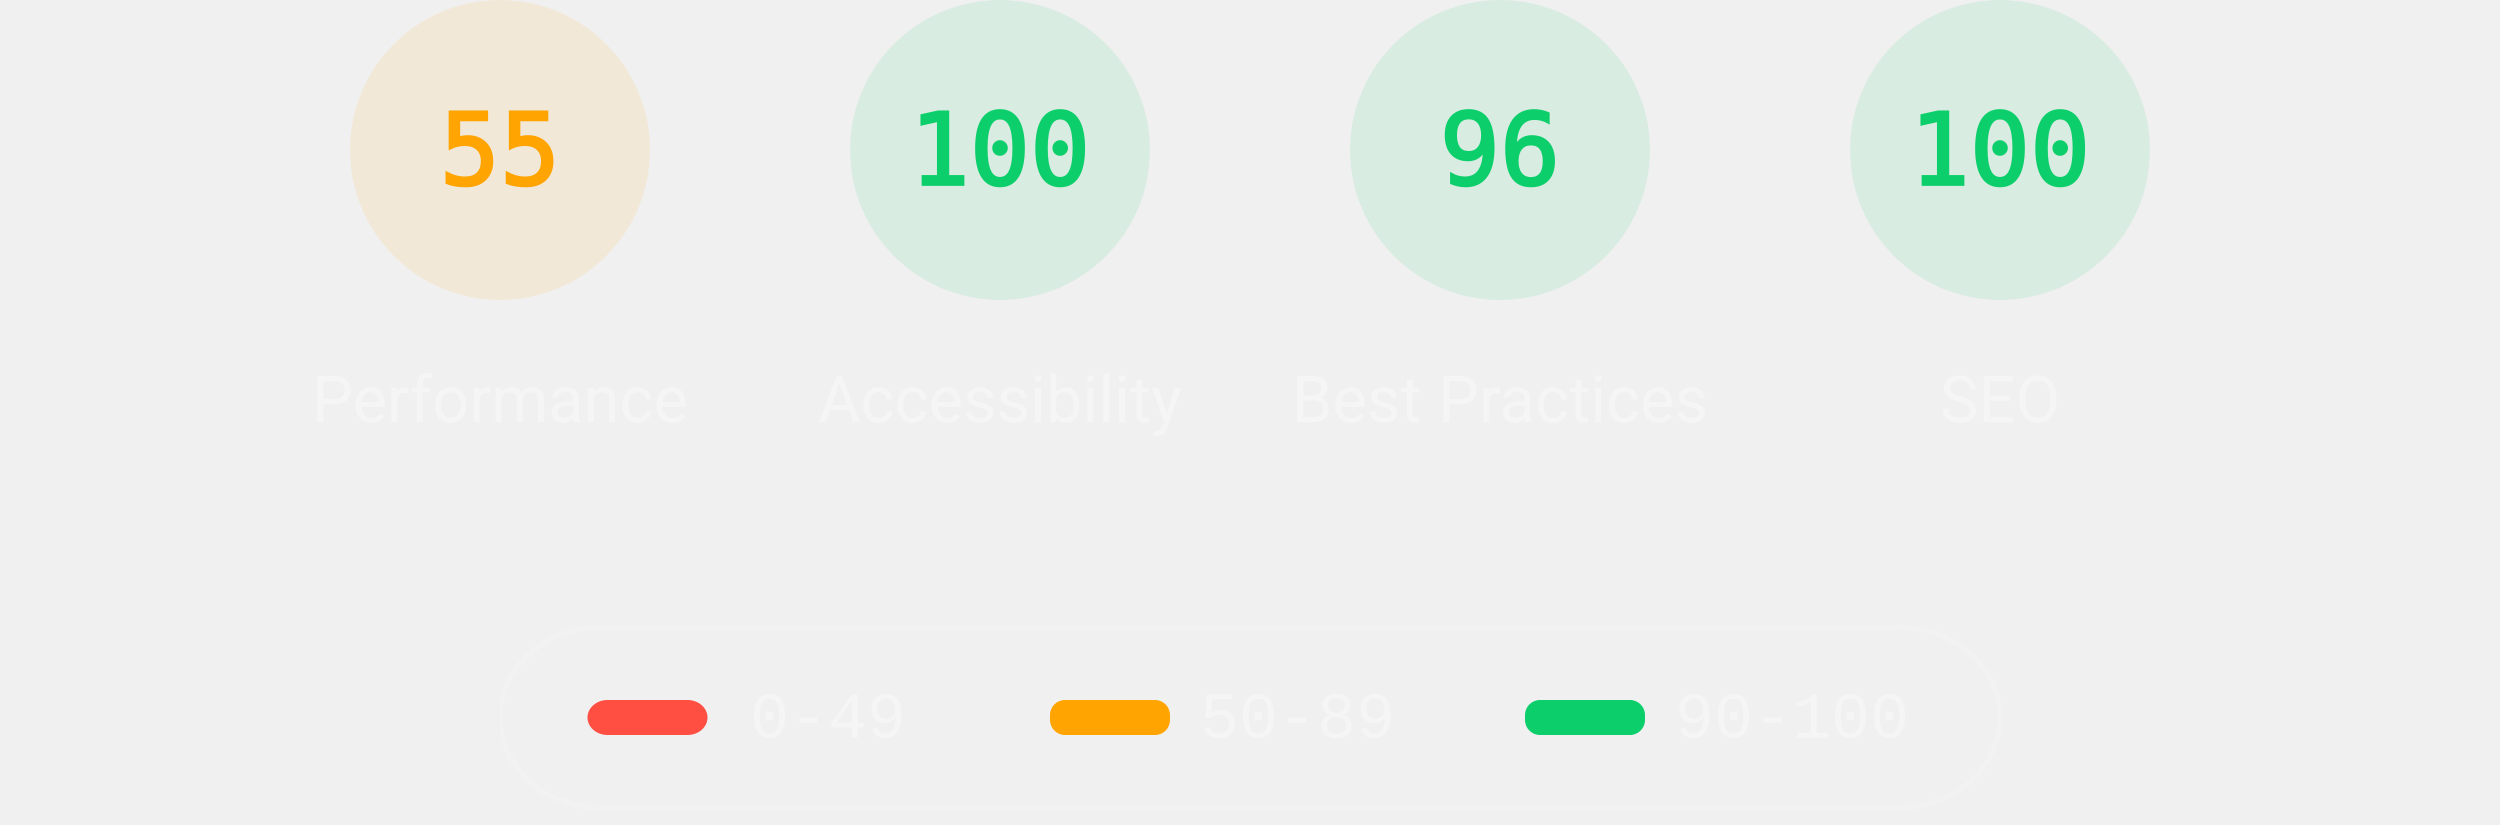
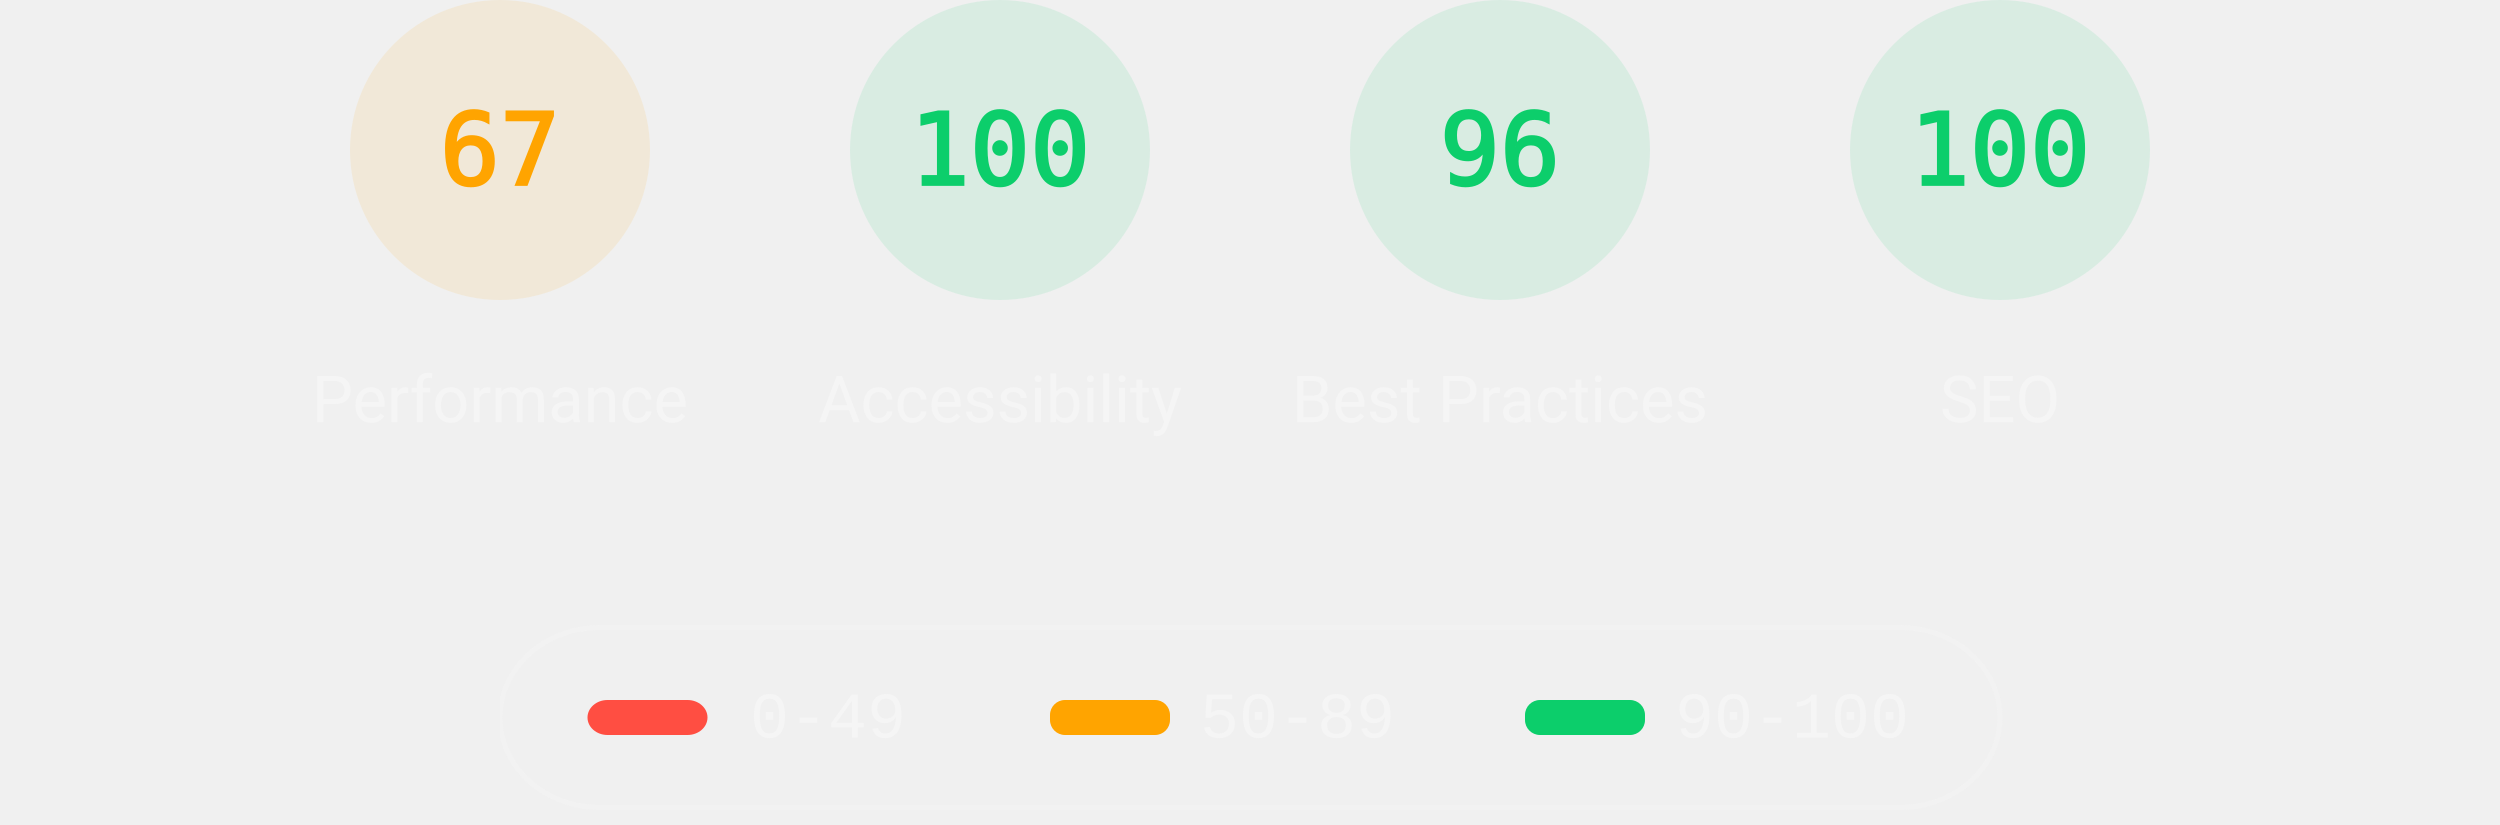
<svg xmlns="http://www.w3.org/2000/svg" class="theme--dark" fill="none" width="1000" height="330">
  <style>
			.gauge-base {
				opacity: 0.1
			}

			.gauge-arc {
				fill: none;
				animation-delay: 250ms;
				stroke-linecap: round;
				transform: rotate(-90deg);
				transform-origin: 100px 60px;
				animation: load-gauge 1s ease forwards
			}

			.guage-text {
				font-size: 40px;
				font-family: monospace;
				text-align: center
			}

			.guage-red {
				color: #ff4e42;
				fill: #ff4e42;
				stroke: #ff4e42
			}
			.guage-orange {
				color: #ffa400;
				fill: #ffa400;
				stroke: #ffa400
			}
			.guage-green {
				color: #0cce6b;
				fill: #0cce6b;
				stroke: #0cce6b
			}
			.theme--agnostic .guage-undefined {
				color: #5c5c5c;
				fill: #5c5c5c;
				stroke: #5c5c5c
			}
			.theme--light .guage-undefined {
				color: #1e1e1e;
				fill: #1e1e1e;
				stroke: #1e1e1e
			}
			.theme--dark .guage-undefined {
				color: #f5f5f5;
				fill: #f5f5f5;
				stroke: #f5f5f5
			}

			.guage-title {
				stroke: none;
				font-size: 26px;
				line-height: 26px;
				font-family: Roboto, Halvetica, Arial, sans-serif
			}
			.metric.guage-title {
				font-family: 'Courier New', Courier, monospace
			}
			.theme--agnostic .guage-title {
				color: #737373;
				fill: #737373
			}
			.theme--light .guage-title {
				color: #212121;
				fill: #212121
			}
			.theme--dark .guage-title {
				color: #f5f5f5;
				fill: #f5f5f5
			}

			@keyframes load-gauge {
				from {
					stroke-dasharray: 0 352.858
				}
			}
			.lh-gauge--pwa__disc {
				fill: #e0e0e0
			}
			.lh-gauge--pwa__logo {
				position: relative;
				fill: #b0b0b0
			}
			.lh-gauge--pwa__invisible {
				display: none
			}
			.lh-gauge--pwa__visible {
				display: inline
			}
			.guage-invisible {
				display: none
			}
			.lh-gauge--pwa__logo--primary-color {
				fill: #304ffe
			}
			.theme--agnostic .lh-gauge--pwa__logo--secondary-color {
				fill: #787878
			}
			.theme--light .lh-gauge--pwa__logo--secondary-color {
				fill: #3d3d3d
			}
			.theme--dark .lh-gauge--pwa__logo--secondary-color {
				fill: #d8b6b6
			}
			.theme--light #svg_2 {
				stroke: #00000022
			}
			.theme--agnostic #svg_2 {
				stroke: #616161
			}
			.theme--light #svg_2 {
				stroke: #00000022
			}
			.theme--dark #svg_2 {
				stroke: #f5f5f566
			}
		</style>
  <svg class="guage-div guage-perf guage-orange" viewBox="0 0 200 200" width="200" height="200" x="100" y="0">
    <circle class="gauge-base" r="56" cx="100" cy="60" stroke-width="8" />
-     <circle class="gauge-arc guage-arc-1" r="56" cx="100" cy="60" stroke-width="8" style="stroke-dasharray: 193.522, 351.858;" />
-     <text class="guage-text" x="100px" y="60px" alignment-baseline="central" dominant-baseline="central" text-anchor="middle">55</text>
+     <circle class="gauge-arc guage-arc-1" r="56" cx="100" cy="60" stroke-width="8" style="stroke-dasharray: 235.745, 351.858;" />
+     <text class="guage-text" x="100px" y="60px" alignment-baseline="central" dominant-baseline="central" text-anchor="middle">67</text>
    <text class="guage-title" x="100px" y="160px" alignment-baseline="central" dominant-baseline="central" text-anchor="middle">Performance</text>
  </svg>
  <svg class="guage-div guage-acc guage-green" viewBox="0 0 200 200" width="200" height="200" x="300" y="0">
    <circle class="gauge-base" r="56" cx="100" cy="60" stroke-width="8" />
    <circle class="gauge-arc guage-arc-2" r="56" cx="100" cy="60" stroke-width="8" style="stroke-dasharray: 351.858, 351.858;" />
    <text class="guage-text" x="100px" y="60px" alignment-baseline="central" dominant-baseline="central" text-anchor="middle">100</text>
    <text class="guage-title" x="100px" y="160px" alignment-baseline="central" dominant-baseline="central" text-anchor="middle">Accessibility</text>
  </svg>
  <svg class="guage-div guage-best guage-green" viewBox="0 0 200 200" width="200" height="200" x="500" y="0">
    <circle class="gauge-base" r="56" cx="100" cy="60" stroke-width="8" />
    <circle class="gauge-arc guage-arc-3" r="56" cx="100" cy="60" stroke-width="8" style="stroke-dasharray: 337.784, 351.858;" />
    <text class="guage-text" x="100px" y="60px" alignment-baseline="central" dominant-baseline="central" text-anchor="middle">96</text>
    <text class="guage-title" x="100px" y="160px" alignment-baseline="central" dominant-baseline="central" text-anchor="middle">Best Practices</text>
  </svg>
  <svg class="guage-div guage-seo guage-green" viewBox="0 0 200 200" width="200" height="200" x="700" y="0">
    <circle class="gauge-base" r="56" cx="100" cy="60" stroke-width="8" />
    <circle class="gauge-arc guage-arc-4" r="56" cx="100" cy="60" stroke-width="8" style="stroke-dasharray: 351.858, 351.858;" />
    <text class="guage-text" x="100px" y="60px" alignment-baseline="central" dominant-baseline="central" text-anchor="middle">100</text>
    <text class="guage-title" x="100px" y="160px" alignment-baseline="central" dominant-baseline="central" text-anchor="middle">SEO</text>
  </svg>
  <svg class="guage-div guage-pwa guage-invisible" viewBox="0 0 200 200" width="200" height="200" x="900" y="0">
    <svg viewBox="0 0 60 60" width="112" height="112" x="44" y="4">
      <defs>
        <linearGradient id="lh-gauge--pwa__check-circle__gradient-0" x1="50%" y1="0%" x2="50%" y2="100%">
          <stop stop-color="#00C852" offset="0%" />
          <stop stop-color="#009688" offset="100%" />
        </linearGradient>
        <linearGradient id="lh-gauge--pwa__installable__shadow-gradient-0" x1="76.056%" x2="24.111%" y1="82.995%" y2="24.735%">
          <stop stop-color="#A5D6A7" offset="0%" />
          <stop stop-color="#80CBC4" offset="100%" />
        </linearGradient>
        <linearGradient id="lh-gauge--pwa__fast-reliable__shadow-gradient-0" x1="76.056%" y1="82.995%" x2="25.678%" y2="26.493%">
          <stop stop-color="#64B5F6" offset="0%" />
          <stop stop-color="#2979FF" offset="100%" />
        </linearGradient>
        <g id="lh-gauge--pwa__fast-reliable-badge-0">
          <circle fill="#FFFFFF" cx="10" cy="10" r="10" />
          <path fill="#304FFE" d="M10 3.58l5.25 2.34v3.5c0 3.23-2.24 6.26-5.25 7-3.01-.74-5.25-3.77-5.25-7v-3.5L10 3.58zm-.47 10.74l2.76-4.83.03-.07c.04-.08 0-.24-.22-.24h-1.64l.47-3.26h-.47l-2.7 4.77c-.02.01.05-.1-.04.05-.09.16-.1.31.18.31h1.63l-.47 3.27h.47z" />
        </g>
        <g id="lh-gauge--pwa__installable-badge-0">
          <circle fill="#FFFFFF" cx="10" cy="10" r="10" />
          <path fill="#009688" d="M10 4.167A5.835 5.835 0 0 0 4.167 10 5.835 5.835 0 0 0 10 15.833 5.835 5.835 0 0 0 15.833 10 5.835 5.835 0 0 0 10 4.167zm2.917 6.416h-2.334v2.334H9.417v-2.334H7.083V9.417h2.334V7.083h1.166v2.334h2.334v1.166z" />
        </g>
      </defs>
      <g stroke="none" fill-rule="nonzero">
        <circle class="lh-gauge--pwa__disc" cx="30" cy="30" r="30" />
        <g class="lh-gauge--pwa__logo">
          <path d="M35.66 19.39l.7-1.75h2L37.4 15 38.6 12l3.4 9h-2.51l-.58-1.61z" />
          <path d="M33.52 21l3.65-9h-2.42l-2.5 5.82L30.5 12h-1.86l-1.9 5.82-1.35-2.65-1.21 3.72L25.4 21h2.38l1.72-5.2 1.64 5.2z" />
          <path fill-rule="nonzero" d="M20.3 17.91h1.48c.45 0 .85-.05 1.2-.15l.39-1.18 1.07-3.3a2.64 2.64 0 0 0-.28-.37c-.55-.6-1.36-.91-2.42-.91H18v9h2.3V17.9zm1.96-3.84c.22.22.33.5.33.87 0 .36-.1.65-.29.87-.2.23-.59.35-1.15.35h-.86v-2.41h.87c.52 0 .89.1 1.1.32z" />
        </g>
        <rect class="lh-gauge--pwa__component lh-gauge--pwa__na-line lh-gauge--pwa__invisible" fill="#FFFFFF" x="20" y="32" width="20" height="4" rx="2" />
        <g class="lh-gauge--pwa__component lh-gauge--pwa__fast-reliable-badge lh-gauge--pwa__invisible" transform="translate(20, 29)">
          <path fill="url(#lh-gauge--pwa__fast-reliable__shadow-gradient-0)" d="M33.63 19.49A30 30 0 0 1 16.2 30.36L3 17.14 17.14 3l16.49 16.49z" />
          <use href="#lh-gauge--pwa__fast-reliable-badge-0" />
        </g>
        <g class="lh-gauge--pwa__component lh-gauge--pwa__installable-badge lh-gauge--pwa__invisible" transform="translate(20, 29)">
          <path fill="url(#lh-gauge--pwa__installable__shadow-gradient-0)" d="M33.629 19.487c-4.272 5.453-10.391 9.39-17.415 10.869L3 17.142 17.142 3 33.63 19.487z" />
          <use href="#lh-gauge--pwa__installable-badge-0" />
        </g>
        <g class="lh-gauge--pwa__component lh-gauge--pwa__fast-reliable-installable-badges lh-gauge--pwa__invisible">
          <g transform="translate(8, 29)">
            <path fill="url(#lh-gauge--pwa__fast-reliable__shadow-gradient-0)" d="M16.321 30.463L3 17.143 17.142 3l22.365 22.365A29.864 29.864 0 0 1 22 31c-1.942 0-3.84-.184-5.679-.537z" />
            <use href="#lh-gauge--pwa__fast-reliable-badge-0" />
          </g>
          <g transform="translate(32, 29)">
            <path fill="url(#lh-gauge--pwa__installable__shadow-gradient-0)" d="M25.982 11.84a30.107 30.107 0 0 1-13.08 15.203L3 17.143 17.142 3l8.84 8.84z" />
            <use href="#lh-gauge--pwa__installable-badge-0" />
          </g>
        </g>
        <g class="lh-gauge--pwa__component lh-gauge--pwa__check-circle lh-gauge--pwa__invisible" transform="translate(18, 28)">
          <circle fill="#FFFFFF" cx="12" cy="12" r="12" />
          <path fill="url(#lh-gauge--pwa__check-circle__gradient-0)" d="M12 2a10 10 0 1 0 0 20 10 10 0 0 0 0-20zm-2 15l-5-5 1.41-1.41L10 14.17l7.59-7.59L19 8l-9 9z" />
        </g>
      </g>
    </svg>
    <text class="guage-title" y="160px" alignment-baseline="central" dominant-baseline="central" text-anchor="middle">
      <tspan x="100px" dy="-6px">Progressive</tspan>
      <tspan x="100px" dy="30px">Web App</tspan>
    </text>
  </svg>
  <svg width="604" height="76" x="200" y="250">
    <g>
      <rect fill="none" id="canvas_background" height="80" width="604" y="-1" x="-1" />
      <g display="none" overflow="visible" y="0" x="0" height="100%" width="100%" id="canvasGrid">
        <rect fill="url(#gridpattern)" stroke-width="0" y="0" x="0" height="100%" width="100%" />
      </g>
    </g>
    <g>
      <rect fill-opacity="0" stroke-width="2" rx="40" id="svg_2" height="72" width="600" y="1" x="0" fill="#000000" />
      <rect stroke="#000" rx="8" id="svg_3" height="14" width="48" y="30" x="35" stroke-opacity="null" stroke-width="0" fill="#ff4e42" />
      <rect stroke="#000" rx="6" id="svg_4" height="14" width="48" y="30" x="220" stroke-opacity="null" stroke-width="0" fill="#ffa400" />
      <rect stroke="#000" rx="6" id="svg_5" height="14" width="48" y="30" x="410" stroke-opacity="null" stroke-width="0" fill="#0cce6b" />
      <text class="metric guage-title" xml:space="preserve" text-anchor="start" font-size="26" id="svg_6" y="45" x="100" stroke-opacity="null" stroke-width="0" stroke="#000">0-49</text>
      <text class="metric guage-title" xml:space="preserve" text-anchor="start" font-size="26" id="svg_7" y="45" x="280" stroke-opacity="null" stroke-width="0" stroke="#000">50-89</text>
      <text class="metric guage-title" xml:space="preserve" text-anchor="start" font-size="26" id="svg_8" y="45" x="470" stroke-opacity="null" stroke-width="0" stroke="#000">90-100</text>
    </g>
  </svg>
</svg>
